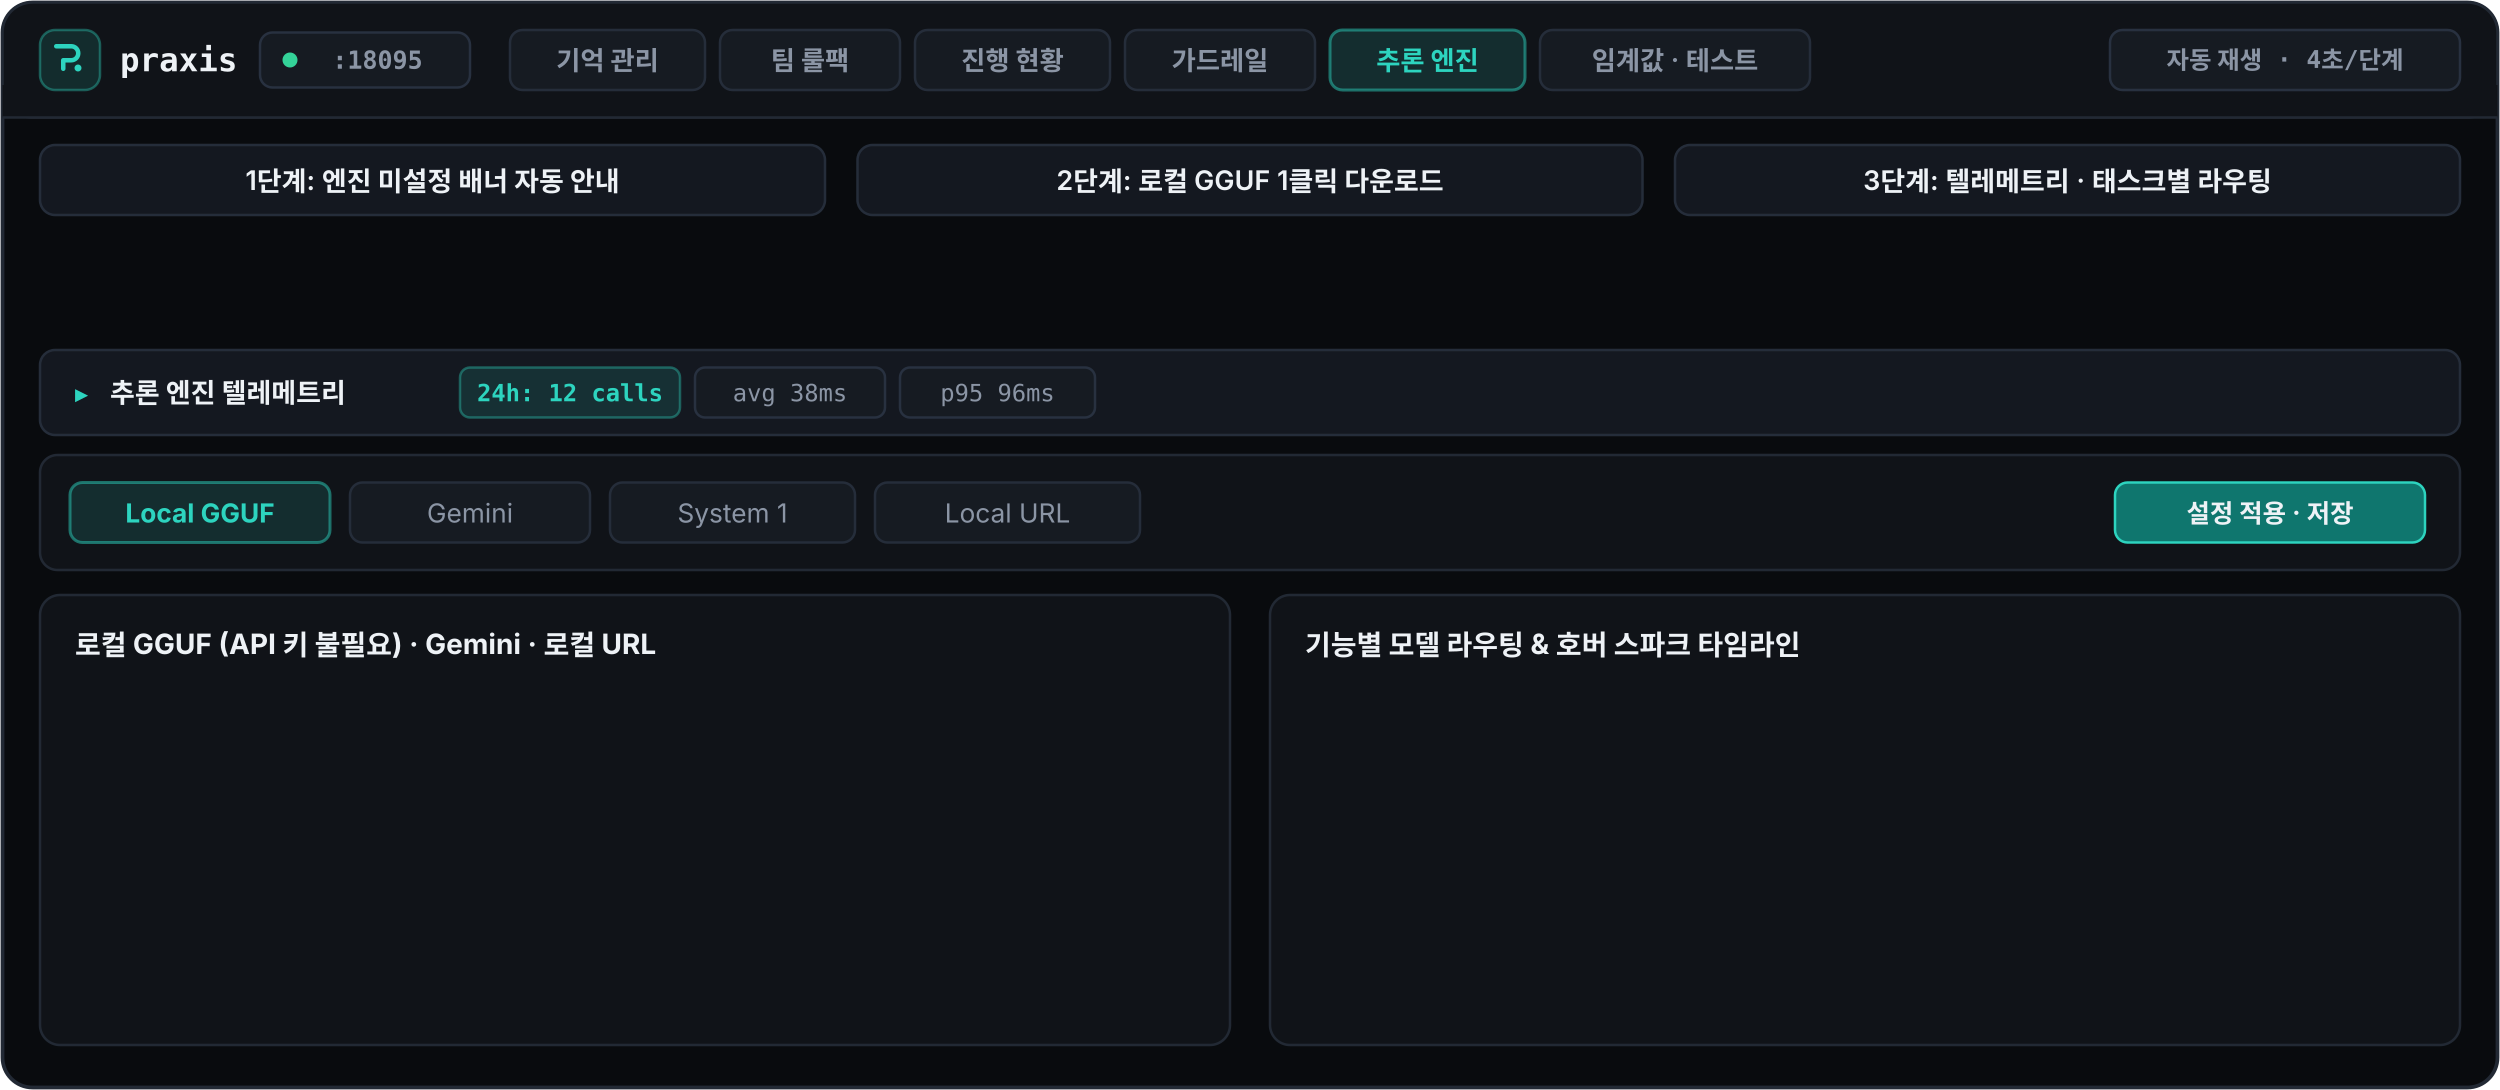
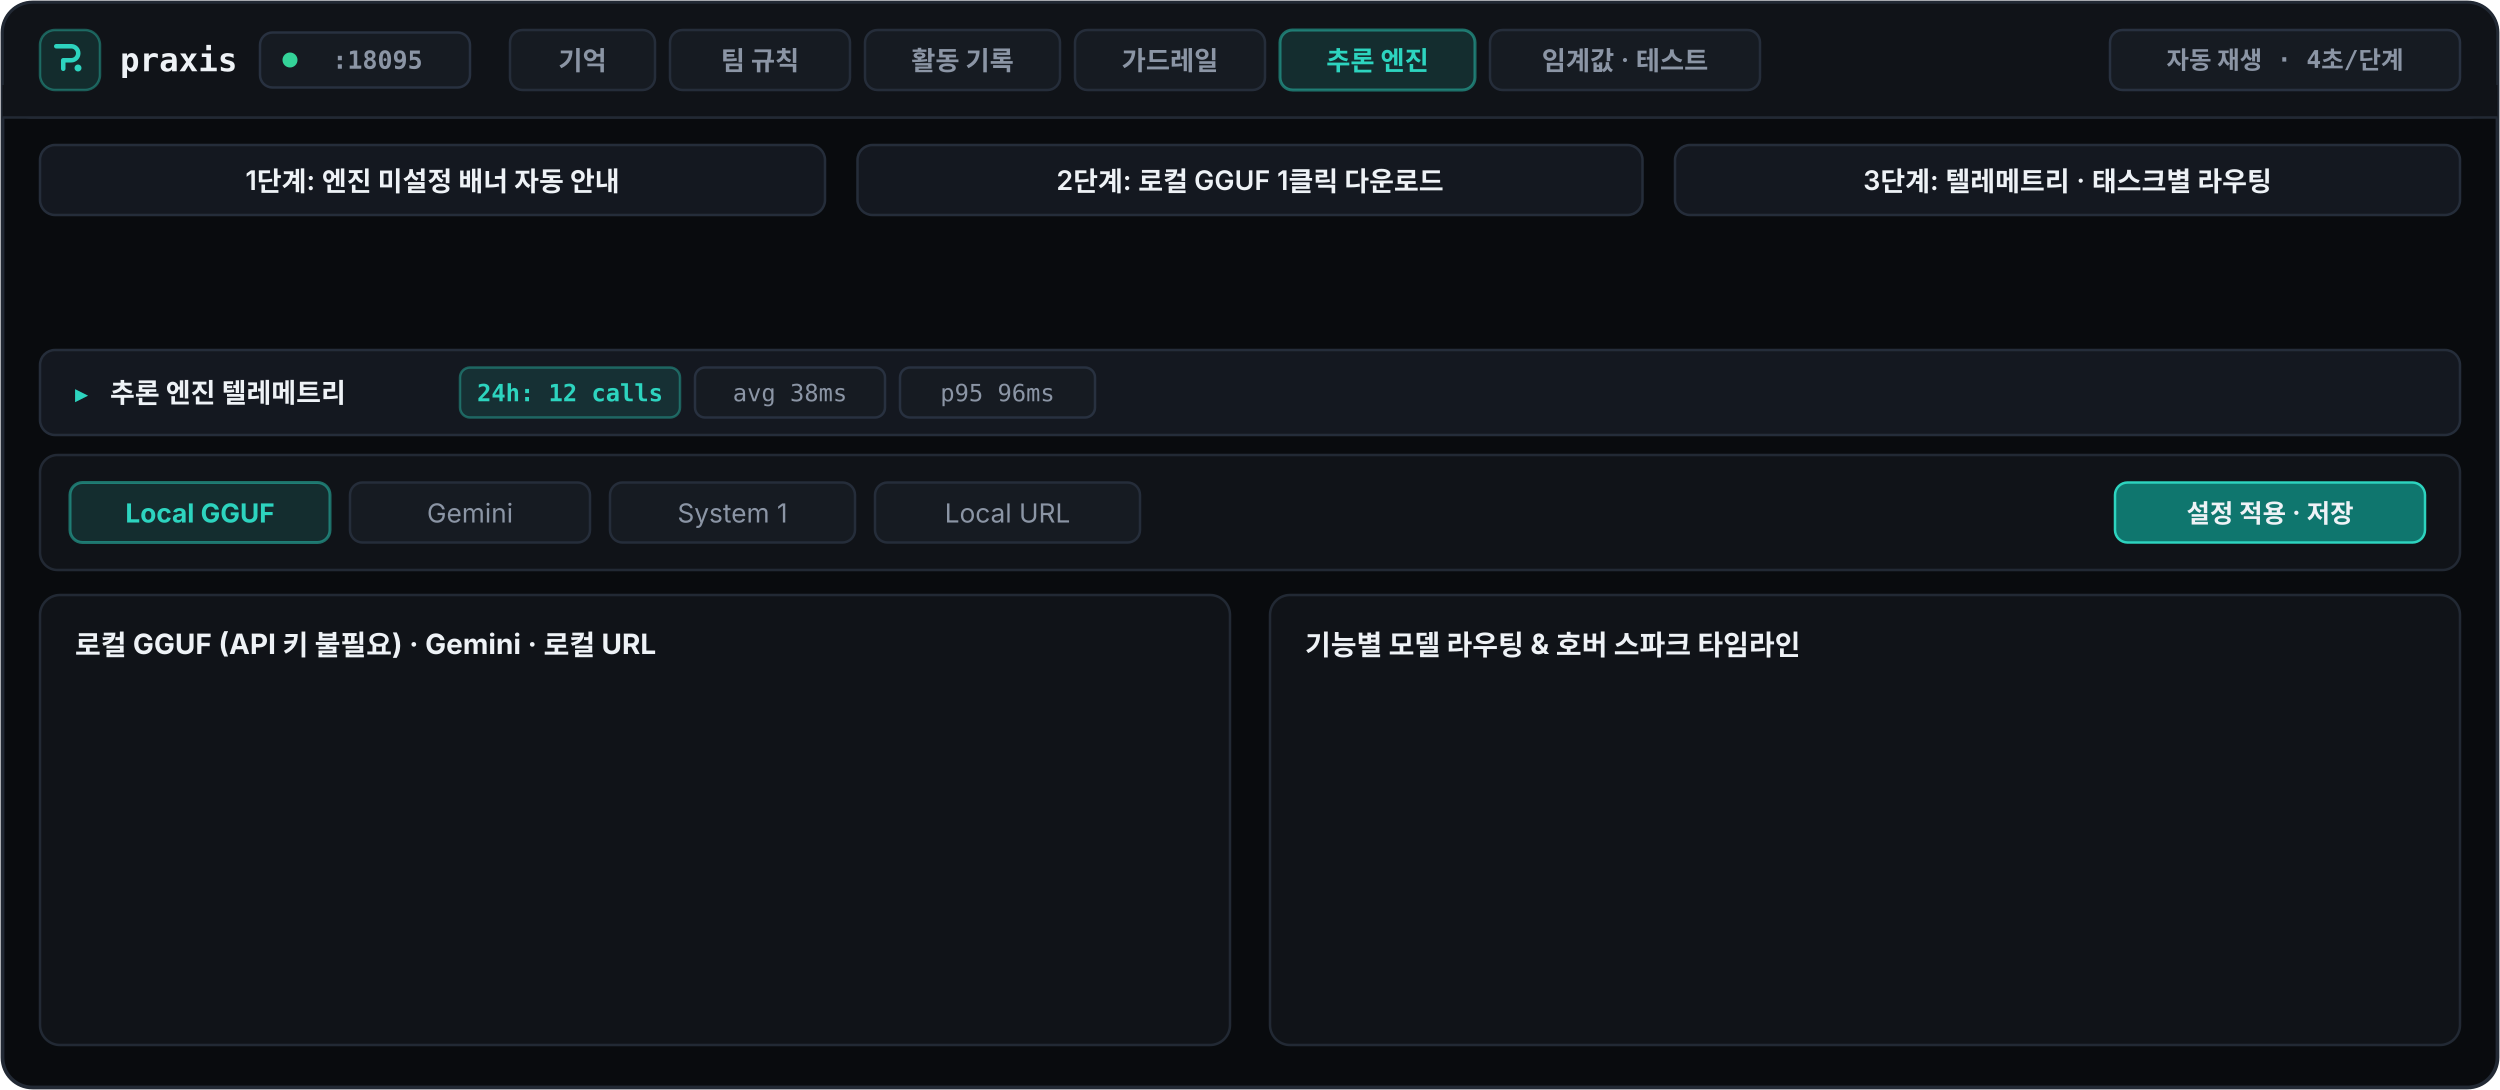
<svg xmlns="http://www.w3.org/2000/svg" viewBox="0 0 1000 436" width="100%" height="100%" role="img" aria-label="웹 콘솔 추론 엔진 탭 시뮬레이션">
  <style>
    .outer { fill: #090b0e; stroke: #222934; stroke-width: 1.5; }
    .topbar { fill: #101318; stroke: #222934; stroke-width: 1; }
    .card { fill: #101318; stroke: #222934; stroke-width: 1; }
    .sub { fill: #141820; stroke: #252d3a; stroke-width: 1; }
    .sub-hi { fill: rgba(45, 212, 191, 0.10); stroke: rgba(45, 212, 191, 0.42); stroke-width: 1.2; }
    .sub-ok { fill: rgba(52, 211, 153, 0.10); stroke: rgba(52, 211, 153, 0.42); stroke-width: 1.2; }
    .sub-warn { fill: rgba(251, 191, 36, 0.10); stroke: rgba(251, 191, 36, 0.42); stroke-width: 1.2; }
    .sub-err { fill: rgba(248, 113, 113, 0.10); stroke: rgba(248, 113, 113, 0.45); stroke-width: 1.2; }
    .nav-shell { fill: #101318; stroke: #222934; stroke-width: 1; }
    .pill-idle { fill: #161b22; stroke: #252d3a; stroke-width: 1; }
    .pill-act { fill: rgba(45, 212, 191, 0.14); stroke: rgba(45, 212, 191, 0.48); stroke-width: 1.2; }
    .b-ok { fill: rgba(52, 211, 153, 0.14); stroke: rgba(52, 211, 153, 0.42); stroke-width: 1; }
    .b-err { fill: rgba(248, 113, 113, 0.14); stroke: rgba(248, 113, 113, 0.42); stroke-width: 1; }
    .b-warn { fill: rgba(251, 191, 36, 0.14); stroke: rgba(251, 191, 36, 0.42); stroke-width: 1; }
    .b-info { fill: rgba(45, 212, 191, 0.13); stroke: rgba(45, 212, 191, 0.38); stroke-width: 1; }
    .b-mut { fill: #161b22; stroke: #283140; stroke-width: 1; }
    .sans { font-family: "Inter", "Pretendard", -apple-system, BlinkMacSystemFont, "Segoe UI", "Apple SD Gothic Neo", "Noto Sans KR", sans-serif; }
    .mono { font-family: "JetBrains Mono", "SF Mono", Menlo, Consolas, monospace; }
    .t-pri { fill: #eef2f6; }
    .t-sec { fill: #8b95a5; }
    .t-mut { fill: #606b7b; }
    .t-acc { fill: #2dd4bf; }
    .t-ok { fill: #34d399; }
    .t-warn { fill: #fbbf24; }
    .t-err { fill: #f87171; }
    .btn-pri { fill: #0f766e; stroke: #2dd4bf; stroke-width: 1; }
    .f1, .f2, .f3 { opacity: 0; }
    .f1 { animation: loop1 12s infinite; }
    .f2 { animation: loop2 12s infinite; }
    .f3 { animation: loop3 12s infinite; }
    @keyframes loop1 { 0%, 31% { opacity: 1; } 34%, 100% { opacity: 0; } }
    @keyframes loop2 { 0%, 32% { opacity: 0; } 34%, 65% { opacity: 1; } 68%, 100% { opacity: 0; } }
    @keyframes loop3 { 0%, 66% { opacity: 0; } 68%, 98% { opacity: 1; } 100% { opacity: 0; } }
</style>
  <rect class="outer" x="1" y="1" width="998" height="434" rx="12" />
  <rect class="topbar" x="1" y="1" width="998" height="46" rx="12" />
  <rect x="1" y="34" width="998" height="13" fill="#101318" />
  <line x1="1" y1="47" x2="999" y2="47" stroke="#222934" stroke-width="1" />
  <rect class="b-info" x="16" y="12" width="24" height="24" rx="6" />
  <path d="M22.5 18.5h6a2.8 2.8 0 0 1 0 5.6h-3.2v3.4" fill="none" stroke="#2dd4bf" stroke-width="1.8" stroke-linecap="round" stroke-linejoin="round" />
  <circle cx="31.2" cy="27.2" r="1.4" fill="#2dd4bf" />
  <text x="48" y="28.5" class="mono t-pri" font-size="13" font-weight="700">praxis</text>
  <rect class="b-mut" x="104" y="13" width="84" height="22" rx="5" />
  <circle cx="116" cy="24" r="3" fill="#34d399" />
  <text x="151" y="27.5" text-anchor="middle" class="mono t-sec" font-size="10" font-weight="600">:18095</text>
-   <rect class="pill-idle" x="204" y="12" width="78" height="24" rx="5" />
-   <text x="243.0" y="28" text-anchor="middle" class="sans t-sec" font-size="10.5" font-weight="600">기억 관리</text>
-   <rect class="pill-idle" x="288" y="12" width="72" height="24" rx="5" />
-   <text x="324.0" y="28" text-anchor="middle" class="sans t-sec" font-size="10.5" font-weight="600">팀 룰팩</text>
-   <rect class="pill-idle" x="366" y="12" width="78" height="24" rx="5" />
-   <text x="405.0" y="28" text-anchor="middle" class="sans t-sec" font-size="10.5" font-weight="600">진행 현황</text>
-   <rect class="pill-idle" x="450" y="12" width="76" height="24" rx="5" />
-   <text x="488.0" y="28" text-anchor="middle" class="sans t-sec" font-size="10.5" font-weight="600">가드레일</text>
-   <rect class="pill-act" x="532" y="12" width="78" height="24" rx="5" />
-   <text x="571.0" y="28" text-anchor="middle" class="sans t-acc" font-size="10.5" font-weight="700">추론 엔진</text>
-   <rect class="pill-idle" x="616" y="12" width="108" height="24" rx="5" />
-   <text x="670.0" y="28" text-anchor="middle" class="sans t-sec" font-size="10.5" font-weight="600">임계값 · 테스트</text>
+   <rect class="pill-idle" x="204" y="12" width="58" height="24" rx="5" />
+   <text x="233.0" y="28" text-anchor="middle" class="sans t-sec" font-size="10.5" font-weight="600">기억</text>
+   <rect class="pill-idle" x="268" y="12" width="72" height="24" rx="5" />
+   <text x="304.0" y="28" text-anchor="middle" class="sans t-sec" font-size="10.5" font-weight="600">팀 규칙</text>
+   <rect class="pill-idle" x="346" y="12" width="78" height="24" rx="5" />
+   <text x="385.0" y="28" text-anchor="middle" class="sans t-sec" font-size="10.5" font-weight="600">활동 기록</text>
+   <rect class="pill-idle" x="430" y="12" width="76" height="24" rx="5" />
+   <text x="468.0" y="28" text-anchor="middle" class="sans t-sec" font-size="10.5" font-weight="600">가드레일</text>
+   <rect class="pill-act" x="512" y="12" width="78" height="24" rx="5" />
+   <text x="551.0" y="28" text-anchor="middle" class="sans t-acc" font-size="10.5" font-weight="700">추론 엔진</text>
+   <rect class="pill-idle" x="596" y="12" width="108" height="24" rx="5" />
+   <text x="650.0" y="28" text-anchor="middle" class="sans t-sec" font-size="10.5" font-weight="600">임계값 · 테스트</text>
  <rect class="b-mut" x="844" y="12" width="140" height="24" rx="5" />
  <text x="914" y="27.5" text-anchor="middle" class="mono t-sec" font-size="9.8" font-weight="600">자동 재생 · 4초/단계</text>
  <rect class="sub" x="16" y="58" width="314" height="28" rx="6" />
  <g class="f1">
    <rect class="sub-hi" x="16" y="58" width="314" height="28" rx="6" />
  </g>
  <text x="173" y="76" text-anchor="middle" class="sans t-pri" font-size="10.8" font-weight="600">1단계: 엔진 미설정 배너 자동 안내</text>
  <rect class="sub" x="343" y="58" width="314" height="28" rx="6" />
  <g class="f2">
    <rect class="sub-hi" x="343" y="58" width="314" height="28" rx="6" />
  </g>
  <text x="500" y="76" text-anchor="middle" class="sans t-pri" font-size="10.8" font-weight="600">2단계: 로컬 GGUF 1클릭 다운로드</text>
  <rect class="sub" x="670" y="58" width="314" height="28" rx="6" />
  <g class="f3">
    <rect class="sub-hi" x="670" y="58" width="314" height="28" rx="6" />
  </g>
  <text x="827" y="76" text-anchor="middle" class="sans t-pri" font-size="10.8" font-weight="600">3단계: 텔레메트리 · 태스크별 라우팅</text>
  <g class="f1">
    <rect class="sub-warn" x="16" y="96" width="968" height="36" rx="6" />
    <text x="32" y="118" class="sans t-warn" font-size="10.8" font-weight="700">추론 엔진 설정 필요 — 연결 전에는 기억 저장·조회·가드레일이 대기 상태입니다.</text>
  </g>
  <g class="f2">
    <rect class="sub-warn" x="16" y="96" width="968" height="36" rx="6" />
    <text x="32" y="118" class="sans t-warn" font-size="10.8" font-weight="700">추론 엔진 설정 필요 — 연결 전에는 기억 저장·조회·가드레일이 대기 상태입니다.</text>
  </g>
  <g class="f3">
    <rect class="sub-ok" x="16" y="96" width="968" height="36" rx="6" />
    <text x="32" y="118" class="sans t-ok" font-size="10.8" font-weight="700">✓ 로컬 GGUF 활성 (llama-server :18088) — 상단 경고 배너 자동 해제</text>
  </g>
  <rect class="sub" x="16" y="140" width="968" height="34" rx="6" />
  <text x="30" y="161" class="sans t-acc" font-size="10.5">▸</text>
  <text x="44" y="161" class="sans t-pri" font-size="10.8" font-weight="700">추론 엔진 텔레메트리</text>
  <rect class="b-info" x="184" y="147" width="88" height="20" rx="4" />
  <text x="228" y="160.5" text-anchor="middle" class="mono t-acc" font-size="9.5" font-weight="700">24h: 12 calls</text>
  <rect class="b-mut" x="278" y="147" width="76" height="20" rx="4" />
  <text x="316" y="160.5" text-anchor="middle" class="mono t-sec" font-size="9.5">avg 38ms</text>
  <rect class="b-mut" x="360" y="147" width="78" height="20" rx="4" />
  <text x="399" y="160.5" text-anchor="middle" class="mono t-sec" font-size="9.5">p95 96ms</text>
  <rect class="card" x="16" y="182" width="968" height="46" rx="7" />
  <rect class="pill-act" x="28" y="193" width="104" height="24" rx="5" />
  <text x="80" y="209" text-anchor="middle" class="sans t-acc" font-size="10.5" font-weight="700">Local GGUF</text>
  <rect class="pill-idle" x="140" y="193" width="96" height="24" rx="5" />
  <text x="188" y="209" text-anchor="middle" class="sans t-sec" font-size="10.5">Gemini</text>
  <rect class="pill-idle" x="244" y="193" width="98" height="24" rx="5" />
  <text x="293" y="209" text-anchor="middle" class="sans t-sec" font-size="10.5">System 1</text>
  <rect class="pill-idle" x="350" y="193" width="106" height="24" rx="5" />
  <text x="403" y="209" text-anchor="middle" class="sans t-sec" font-size="10.5">Local URL</text>
  <rect class="btn-pri" x="846" y="193" width="124" height="24" rx="5" />
  <text x="908" y="209" text-anchor="middle" class="sans t-pri" font-size="10.2" font-weight="700">설정 적용 · 저장</text>
  <rect class="card" x="16" y="238" width="476" height="180" rx="8" />
  <text x="30" y="262" class="sans t-pri" font-size="11.2" font-weight="700">로컬 GGUF (API 키 불필요) · Gemini · 로컬 URL</text>
  <g class="f1">
    <rect class="sub" x="30" y="276" width="448" height="64" rx="6" />
    <text x="44" y="313" class="mono t-pri" font-size="10.5">Qwen2.5-3B-Instruct-Q4_K_M  →  [1-Click Download]</text>
  </g>
  <g class="f2">
    <rect class="sub-warn" x="30" y="276" width="448" height="82" rx="6" />
    <text x="44" y="304" class="sans t-warn" font-size="10.8" font-weight="600">모델 다운로드 중... 1.4 GB / 1.9 GB (74%)</text>
    <rect x="44" y="324" width="420" height="10" rx="5" fill="#161b22" />
    <rect x="44" y="324" width="310" height="10" rx="5" fill="#fbbf24" />
  </g>
  <g class="f3">
    <rect class="sub-ok" x="30" y="276" width="448" height="82" rx="6" />
    <text x="44" y="306" class="sans t-ok" font-size="10.8" font-weight="700">llama-server 실행 중 · 오프라인 로컬 추론 준비 완료</text>
    <rect x="44" y="326" width="420" height="10" rx="5" fill="#2dd4bf" />
  </g>
  <rect class="card" x="508" y="238" width="476" height="180" rx="8" />
  <text x="522" y="262" class="sans t-pri" font-size="11.2" font-weight="700">기능별 모델 라우팅 &amp; 호버 스파크 타임라인</text>
  <g class="f1">
    <rect class="sub" x="522" y="276" width="448" height="64" rx="6" />
    <text x="536" y="313" class="sans t-sec" font-size="10.5">판정(관련도·충돌·가드레일)과 생성(병합·요약) 모델을 분리할 수 있습니다.</text>
  </g>
  <g class="f2">
    <rect class="sub-hi" x="522" y="276" width="448" height="64" rx="6" />
    <text x="536" y="313" class="sans t-acc" font-size="10.5" font-weight="600">판정(관련도·충돌·가드레일)과 생성(병합·요약) 모델을 분리할 수 있습니다.</text>
  </g>
  <g class="f3">
    <rect class="sub-ok" x="522" y="276" width="448" height="124" rx="6" />
    <text x="536" y="300" class="sans t-ok" font-size="10.6" font-weight="700">판정: 0-토큰 경량 엔진 · 생성: 컴패니언 모델 (429 자동 폴백)</text>
    <rect class="b-mut" x="598" y="314" width="86" height="18" rx="4" />
    <text x="641" y="326.5" text-anchor="middle" class="mono t-pri" font-size="9.2" font-weight="700">VER · 34ms</text>
    <rect x="536" y="352" width="24" height="34" rx="3" fill="#2dd4bf" />
    <rect x="566" y="362" width="24" height="24" rx="3" fill="#2dd4bf" />
    <rect x="596" y="340" width="24" height="46" rx="3" fill="#2dd4bf" />
    <rect x="626" y="356" width="24" height="30" rx="3" fill="#34d399" />
    <rect x="656" y="346" width="24" height="40" rx="3" fill="#2dd4bf" />
    <rect x="686" y="366" width="24" height="20" rx="3" fill="#34d399" />
    <rect x="716" y="350" width="24" height="36" rx="3" fill="#2dd4bf" />
    <rect x="746" y="360" width="24" height="26" rx="3" fill="#34d399" />
  </g>
</svg>
